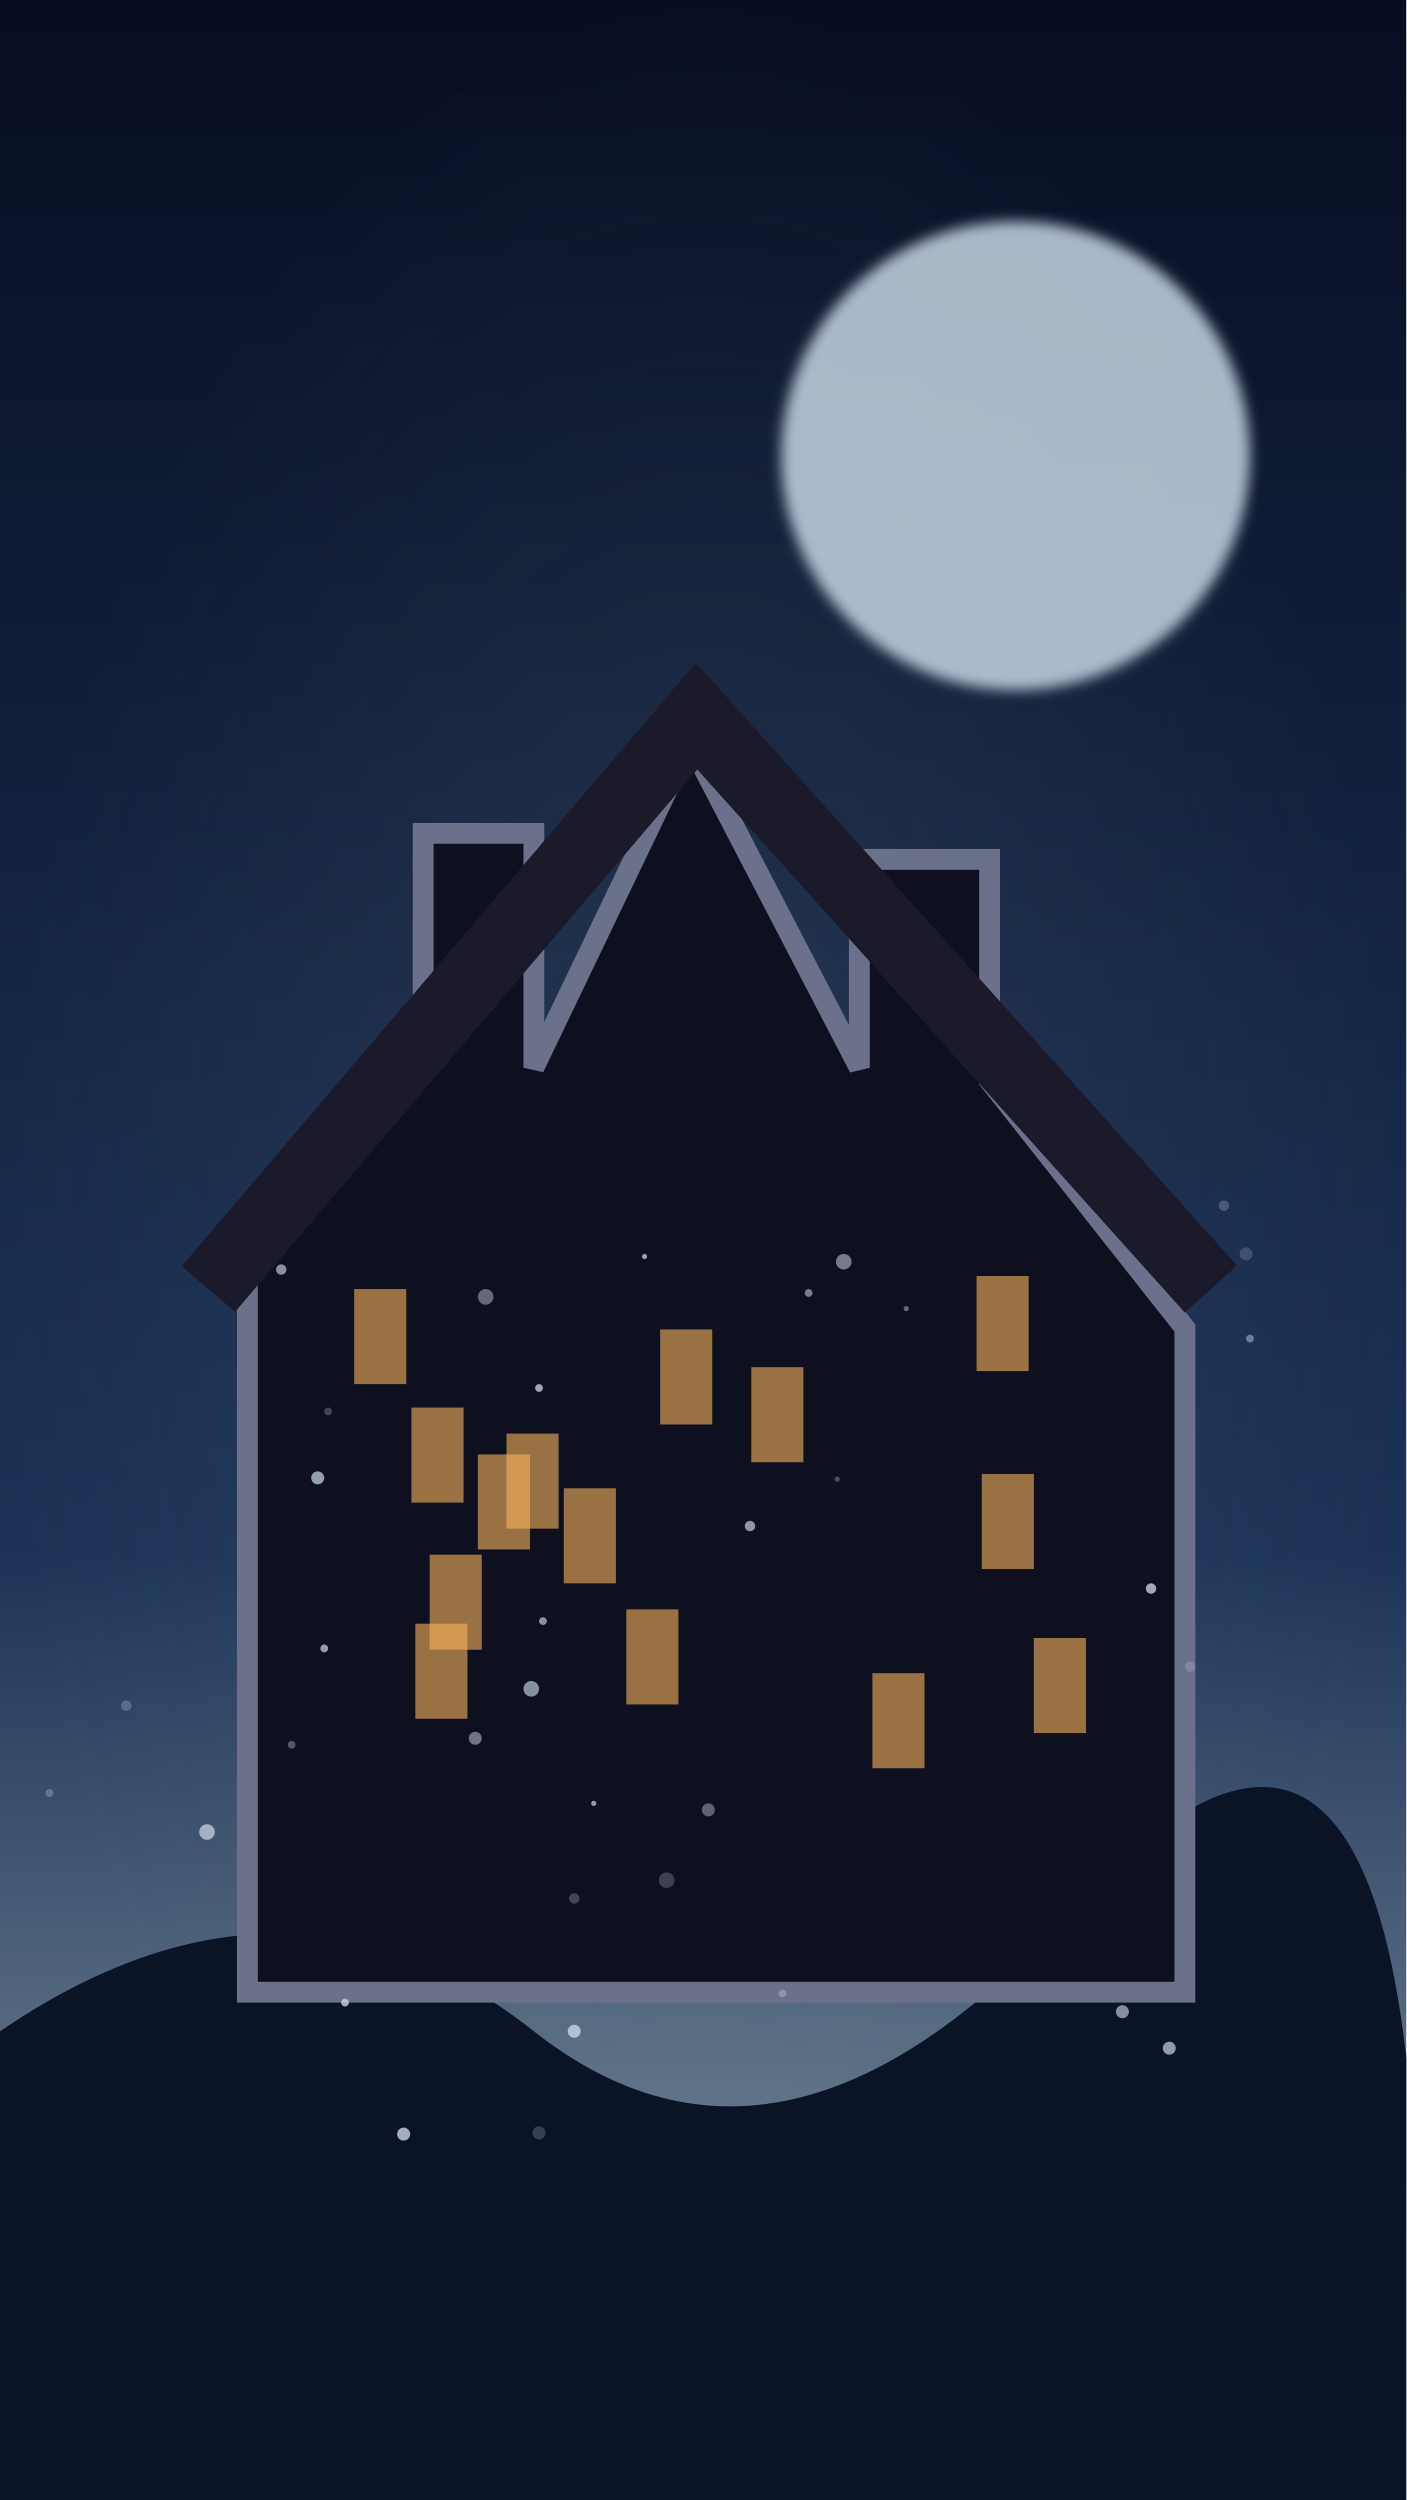
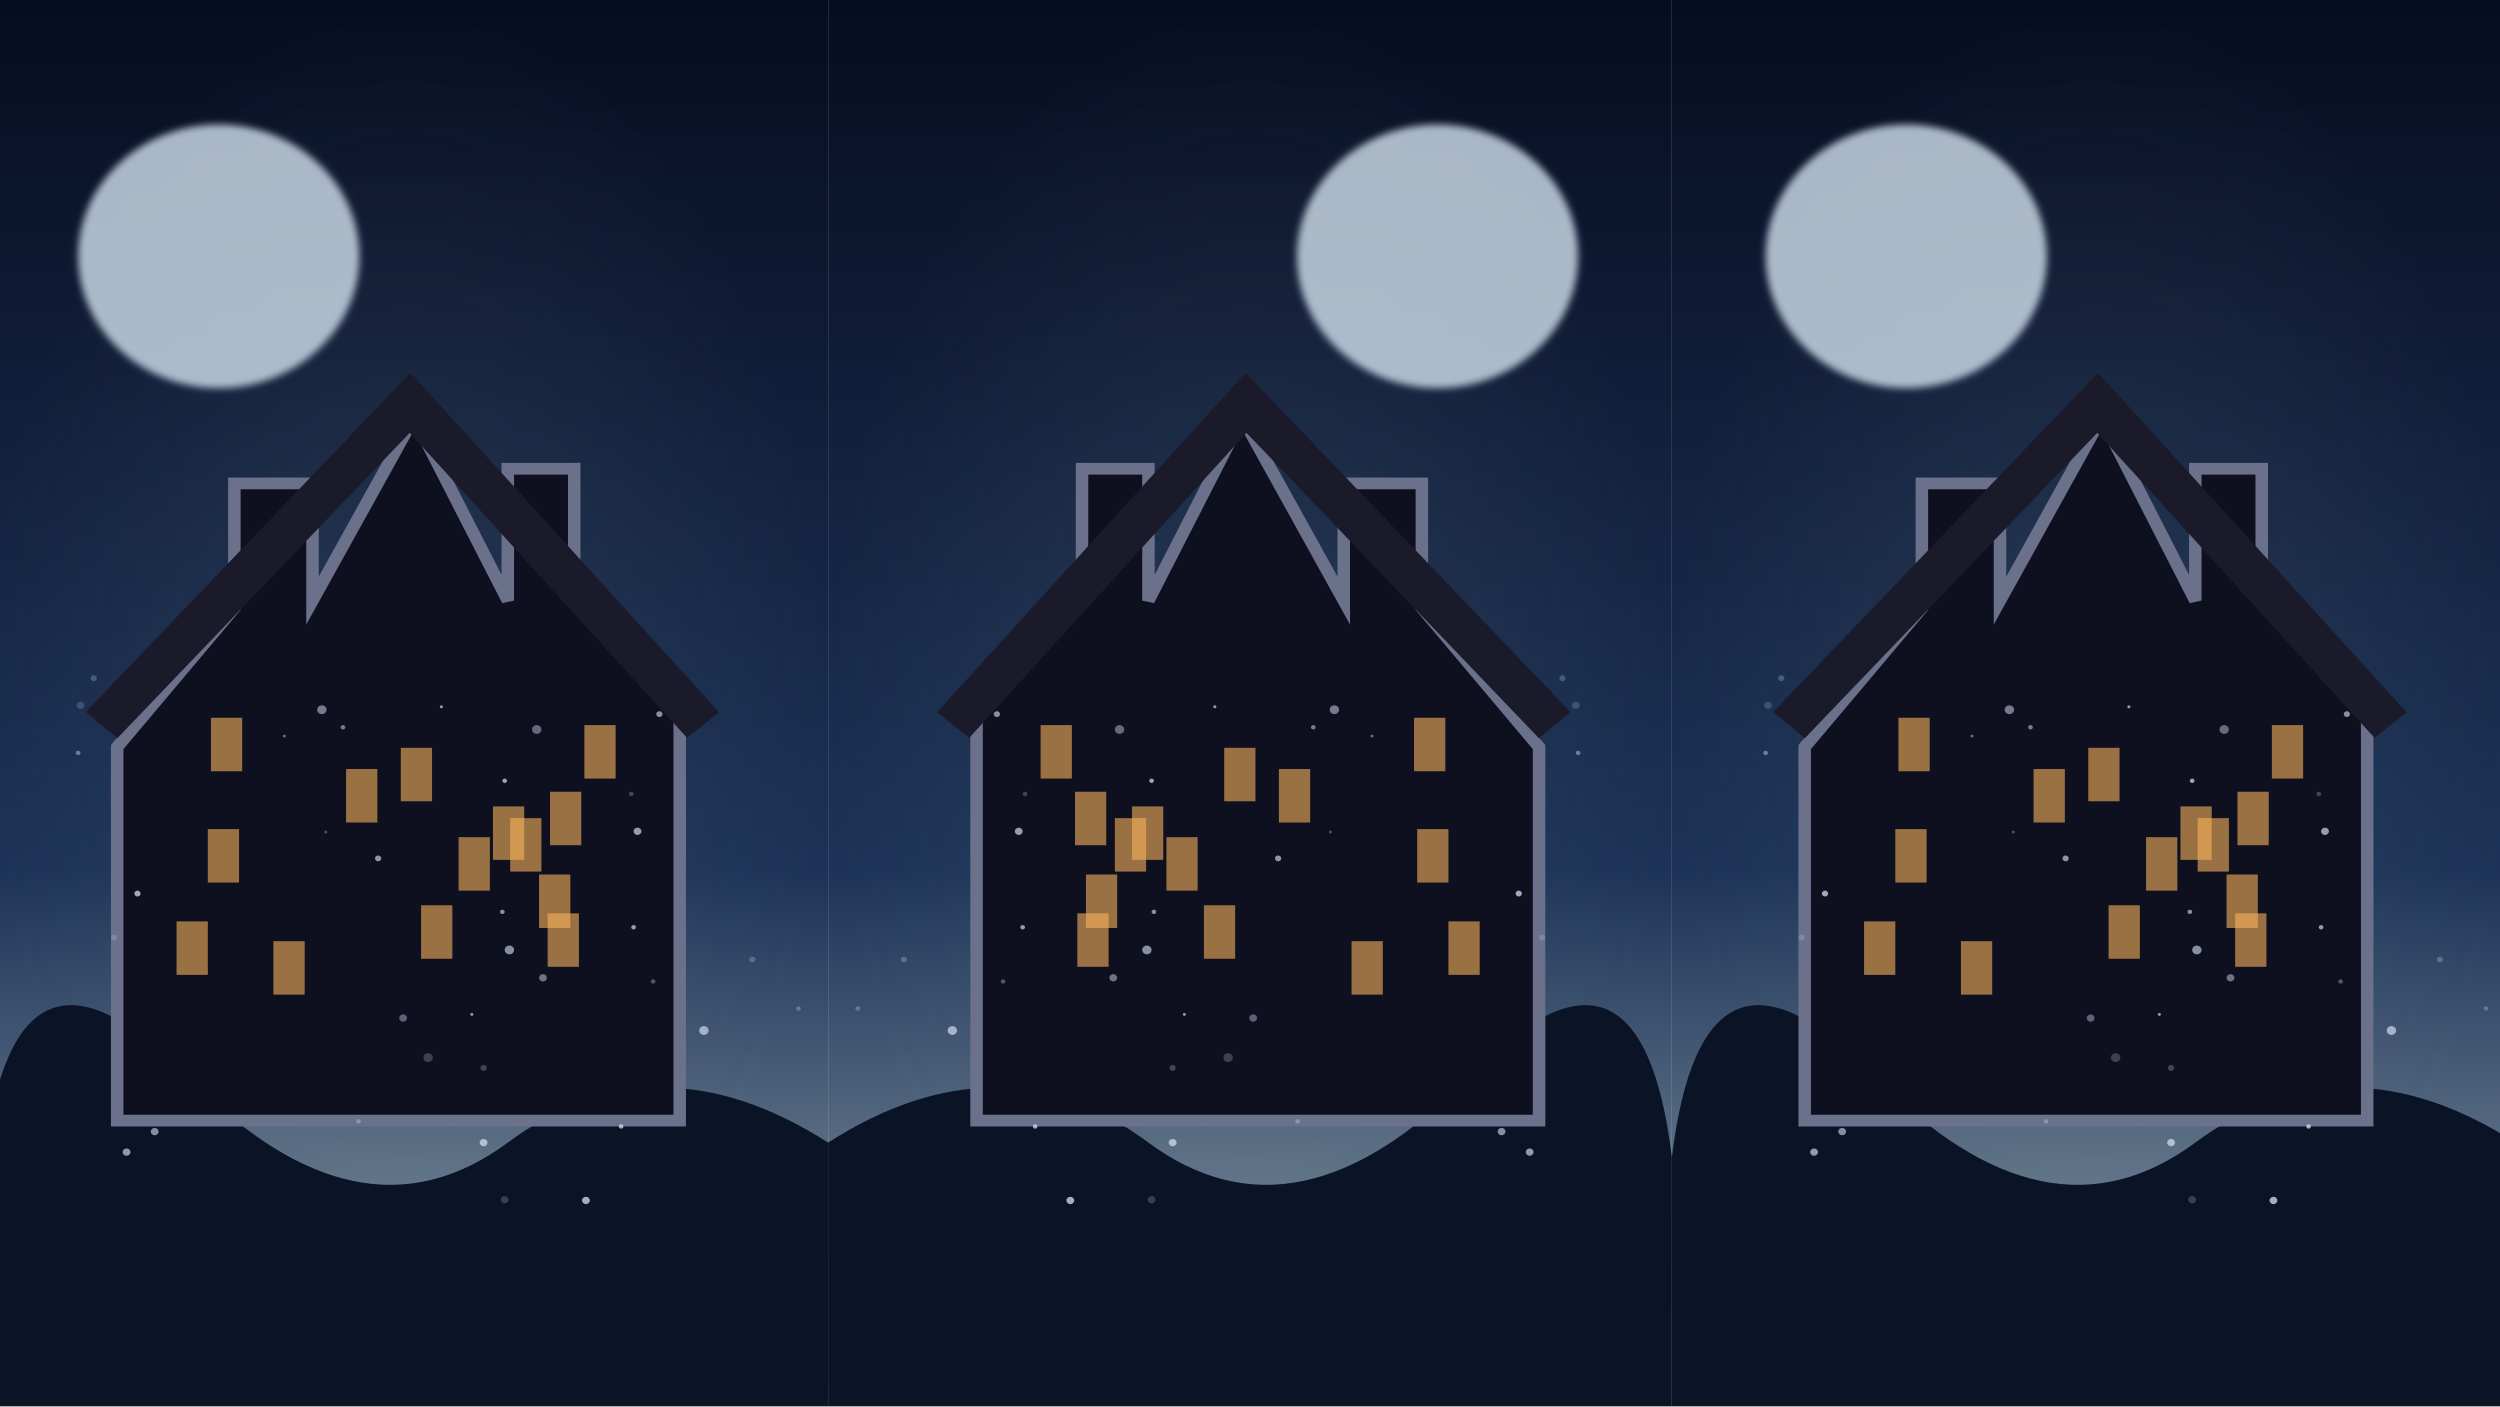
- <svg xmlns="http://www.w3.org/2000/svg" width="1080" height="1920" viewBox="0 0 1080 1920" role="img">
+ <svg xmlns="http://www.w3.org/2000/svg" width="1920" height="1080" viewBox="0 0 1920 1080" role="img">
  <defs>
    <linearGradient id="sky" x2="0" y2="1">
      <stop offset="0" stop-color="#070d21" />
      <stop offset=".62" stop-color="#1c3357" />
      <stop offset="1" stop-color="#8e9fa9" />
    </linearGradient>
    <radialGradient id="glow">
      <stop stop-color="#8e9fa9" stop-opacity=".55" />
      <stop offset="1" stop-color="#8e9fa9" stop-opacity="0" />
    </radialGradient>
    <filter id="blur">
      <feGaussianBlur stdDeviation="25" />
    </filter>
    <filter id="soft">
      <feGaussianBlur stdDeviation="5" />
    </filter>
  </defs>
-   <rect width="1080" height="1920" fill="url(#sky)" />
-   <rect width="1080" height="1920" fill="url(#glow)" opacity=".25" />
-   <path d="M0 1560 Q220 1410 410 1560 T820 1470 T1080 1580 L1080 1920H0Z" fill="#0b1427" />
-   <circle cx="780" cy="350" r="180" fill="#d1e1ef" opacity=".8" filter="url(#soft)" />
-   <path d="M190 1530V950L325 810V640H410V820L530 570L660 820V660H760V830L910 1020V1530Z" fill="#0e1020" stroke="#6b718a" stroke-width="16" />
-   <path d="M160 990L535 550L930 990" stroke="#1b1a2a" stroke-width="54" fill="none" />
-   <rect x="272" y="990" width="40" height="73" fill="#f6b35a" opacity=".6" />
-   <rect x="577" y="1050" width="40" height="73" fill="#f6b35a" opacity=".6" />
-   <rect x="750" y="980" width="40" height="73" fill="#f6b35a" opacity=".6" />
-   <rect x="367" y="1117" width="40" height="73" fill="#f6b35a" opacity=".6" />
-   <rect x="507" y="1021" width="40" height="73" fill="#f6b35a" opacity=".6" />
-   <rect x="794" y="1258" width="40" height="73" fill="#f6b35a" opacity=".6" />
-   <rect x="330" y="1194" width="40" height="73" fill="#f6b35a" opacity=".6" />
-   <rect x="433" y="1143" width="40" height="73" fill="#f6b35a" opacity=".6" />
-   <rect x="754" y="1132" width="40" height="73" fill="#f6b35a" opacity=".6" />
-   <rect x="389" y="1101" width="40" height="73" fill="#f6b35a" opacity=".6" />
-   <rect x="316" y="1081" width="40" height="73" fill="#f6b35a" opacity=".6" />
-   <rect x="481" y="1236" width="40" height="73" fill="#f6b35a" opacity=".6" />
-   <rect x="319" y="1247" width="40" height="73" fill="#f6b35a" opacity=".6" />
-   <rect x="670" y="1285" width="40" height="73" fill="#f6b35a" opacity=".6" />
-   <circle cx="244" cy="1135" r="5" fill="#cbd7ec" opacity="0.71" />
-   <circle cx="224" cy="1340" r="3" fill="#cbd7ec" opacity="0.35" />
-   <circle cx="441" cy="1560" r="5" fill="#cbd7ec" opacity="0.78" />
-   <circle cx="365" cy="1335" r="5" fill="#cbd7ec" opacity="0.50" />
-   <circle cx="414" cy="1638" r="5" fill="#cbd7ec" opacity="0.23" />
-   <circle cx="898" cy="1573" r="5" fill="#cbd7ec" opacity="0.69" />
-   <circle cx="417" cy="1245" r="3" fill="#cbd7ec" opacity="0.64" />
-   <circle cx="495" cy="965" r="2" fill="#cbd7ec" opacity="0.72" />
-   <circle cx="601" cy="1531" r="3" fill="#cbd7ec" opacity="0.35" />
-   <circle cx="216" cy="975" r="4" fill="#cbd7ec" opacity="0.64" />
-   <circle cx="940" cy="926" r="4" fill="#cbd7ec" opacity="0.26" />
-   <circle cx="862" cy="1545" r="5" fill="#cbd7ec" opacity="0.63" />
-   <circle cx="696" cy="1005" r="2" fill="#cbd7ec" opacity="0.45" />
-   <circle cx="914" cy="1280" r="4" fill="#cbd7ec" opacity="0.22" />
-   <circle cx="544" cy="1390" r="5" fill="#cbd7ec" opacity="0.42" />
-   <circle cx="252" cy="1084" r="3" fill="#cbd7ec" opacity="0.27" />
-   <circle cx="97" cy="1310" r="4" fill="#cbd7ec" opacity="0.27" />
-   <circle cx="310" cy="1639" r="5" fill="#cbd7ec" opacity="0.79" />
-   <circle cx="159" cy="1407" r="6" fill="#cbd7ec" opacity="0.72" />
-   <circle cx="643" cy="1136" r="2" fill="#cbd7ec" opacity="0.32" />
-   <circle cx="373" cy="996" r="6" fill="#cbd7ec" opacity="0.45" />
-   <circle cx="249" cy="1266" r="3" fill="#cbd7ec" opacity="0.71" />
-   <circle cx="576" cy="1172" r="4" fill="#cbd7ec" opacity="0.67" />
-   <circle cx="512" cy="1444" r="6" fill="#cbd7ec" opacity="0.25" />
-   <circle cx="648" cy="969" r="6" fill="#cbd7ec" opacity="0.54" />
-   <circle cx="408" cy="1297" r="6" fill="#cbd7ec" opacity="0.64" />
-   <circle cx="957" cy="963" r="5" fill="#cbd7ec" opacity="0.20" />
-   <circle cx="621" cy="993" r="3" fill="#cbd7ec" opacity="0.55" />
-   <circle cx="265" cy="1538" r="3" fill="#cbd7ec" opacity="0.79" />
-   <circle cx="960" cy="1028" r="3" fill="#cbd7ec" opacity="0.46" />
-   <circle cx="456" cy="1385" r="2" fill="#cbd7ec" opacity="0.70" />
-   <circle cx="441" cy="1458" r="4" fill="#cbd7ec" opacity="0.27" />
-   <circle cx="414" cy="1066" r="3" fill="#cbd7ec" opacity="0.75" />
-   <circle cx="38" cy="1377" r="3" fill="#cbd7ec" opacity="0.30" />
-   <circle cx="884" cy="1220" r="4" fill="#cbd7ec" opacity="0.77" />
+   <g transform="translate(1272 0) scale(-1 1)">
+     <svg x="636" width="648" height="1080" viewBox="0 0 1080 1920" preserveAspectRatio="none">
+       <rect width="1080" height="1920" fill="url(#sky)" />
+       <rect width="1080" height="1920" fill="url(#glow)" opacity=".25" />
+       <path d="M0 1560 Q220 1410 410 1560 T820 1470 T1080 1580 L1080 1920H0Z" fill="#0b1427" />
+       <circle cx="780" cy="350" r="180" fill="#d1e1ef" opacity=".8" filter="url(#soft)" />
+       <path d="M190 1530V950L325 810V640H410V820L530 570L660 820V660H760V830L910 1020V1530Z" fill="#0e1020" stroke="#6b718a" stroke-width="16" />
+       <path d="M160 990L535 550L930 990" stroke="#1b1a2a" stroke-width="54" fill="none" />
+       <rect x="272" y="990" width="40" height="73" fill="#f6b35a" opacity=".6" />
+       <rect x="577" y="1050" width="40" height="73" fill="#f6b35a" opacity=".6" />
+       <rect x="750" y="980" width="40" height="73" fill="#f6b35a" opacity=".6" />
+       <rect x="367" y="1117" width="40" height="73" fill="#f6b35a" opacity=".6" />
+       <rect x="507" y="1021" width="40" height="73" fill="#f6b35a" opacity=".6" />
+       <rect x="794" y="1258" width="40" height="73" fill="#f6b35a" opacity=".6" />
+       <rect x="330" y="1194" width="40" height="73" fill="#f6b35a" opacity=".6" />
+       <rect x="433" y="1143" width="40" height="73" fill="#f6b35a" opacity=".6" />
+       <rect x="754" y="1132" width="40" height="73" fill="#f6b35a" opacity=".6" />
+       <rect x="389" y="1101" width="40" height="73" fill="#f6b35a" opacity=".6" />
+       <rect x="316" y="1081" width="40" height="73" fill="#f6b35a" opacity=".6" />
+       <rect x="481" y="1236" width="40" height="73" fill="#f6b35a" opacity=".6" />
+       <rect x="319" y="1247" width="40" height="73" fill="#f6b35a" opacity=".6" />
+       <rect x="670" y="1285" width="40" height="73" fill="#f6b35a" opacity=".6" />
+       <circle cx="244" cy="1135" r="5" fill="#cbd7ec" opacity="0.71" />
+       <circle cx="224" cy="1340" r="3" fill="#cbd7ec" opacity="0.35" />
+       <circle cx="441" cy="1560" r="5" fill="#cbd7ec" opacity="0.78" />
+       <circle cx="365" cy="1335" r="5" fill="#cbd7ec" opacity="0.50" />
+       <circle cx="414" cy="1638" r="5" fill="#cbd7ec" opacity="0.23" />
+       <circle cx="898" cy="1573" r="5" fill="#cbd7ec" opacity="0.69" />
+       <circle cx="417" cy="1245" r="3" fill="#cbd7ec" opacity="0.64" />
+       <circle cx="495" cy="965" r="2" fill="#cbd7ec" opacity="0.72" />
+       <circle cx="601" cy="1531" r="3" fill="#cbd7ec" opacity="0.35" />
+       <circle cx="216" cy="975" r="4" fill="#cbd7ec" opacity="0.64" />
+       <circle cx="940" cy="926" r="4" fill="#cbd7ec" opacity="0.26" />
+       <circle cx="862" cy="1545" r="5" fill="#cbd7ec" opacity="0.63" />
+       <circle cx="696" cy="1005" r="2" fill="#cbd7ec" opacity="0.45" />
+       <circle cx="914" cy="1280" r="4" fill="#cbd7ec" opacity="0.22" />
+       <circle cx="544" cy="1390" r="5" fill="#cbd7ec" opacity="0.42" />
+       <circle cx="252" cy="1084" r="3" fill="#cbd7ec" opacity="0.27" />
+       <circle cx="97" cy="1310" r="4" fill="#cbd7ec" opacity="0.27" />
+       <circle cx="310" cy="1639" r="5" fill="#cbd7ec" opacity="0.79" />
+       <circle cx="159" cy="1407" r="6" fill="#cbd7ec" opacity="0.72" />
+       <circle cx="643" cy="1136" r="2" fill="#cbd7ec" opacity="0.32" />
+       <circle cx="373" cy="996" r="6" fill="#cbd7ec" opacity="0.45" />
+       <circle cx="249" cy="1266" r="3" fill="#cbd7ec" opacity="0.71" />
+       <circle cx="576" cy="1172" r="4" fill="#cbd7ec" opacity="0.67" />
+       <circle cx="512" cy="1444" r="6" fill="#cbd7ec" opacity="0.25" />
+       <circle cx="648" cy="969" r="6" fill="#cbd7ec" opacity="0.54" />
+       <circle cx="408" cy="1297" r="6" fill="#cbd7ec" opacity="0.64" />
+       <circle cx="957" cy="963" r="5" fill="#cbd7ec" opacity="0.20" />
+       <circle cx="621" cy="993" r="3" fill="#cbd7ec" opacity="0.55" />
+       <circle cx="265" cy="1538" r="3" fill="#cbd7ec" opacity="0.79" />
+       <circle cx="960" cy="1028" r="3" fill="#cbd7ec" opacity="0.46" />
+       <circle cx="456" cy="1385" r="2" fill="#cbd7ec" opacity="0.70" />
+       <circle cx="441" cy="1458" r="4" fill="#cbd7ec" opacity="0.27" />
+       <circle cx="414" cy="1066" r="3" fill="#cbd7ec" opacity="0.75" />
+       <circle cx="38" cy="1377" r="3" fill="#cbd7ec" opacity="0.30" />
+       <circle cx="884" cy="1220" r="4" fill="#cbd7ec" opacity="0.77" />
+     </svg>
+   </g>
+   <svg x="636" width="648" height="1080" viewBox="0 0 1080 1920" preserveAspectRatio="none">
+     <rect width="1080" height="1920" fill="url(#sky)" />
+     <rect width="1080" height="1920" fill="url(#glow)" opacity=".25" />
+     <path d="M0 1560 Q220 1410 410 1560 T820 1470 T1080 1580 L1080 1920H0Z" fill="#0b1427" />
+     <circle cx="780" cy="350" r="180" fill="#d1e1ef" opacity=".8" filter="url(#soft)" />
+     <path d="M190 1530V950L325 810V640H410V820L530 570L660 820V660H760V830L910 1020V1530Z" fill="#0e1020" stroke="#6b718a" stroke-width="16" />
+     <path d="M160 990L535 550L930 990" stroke="#1b1a2a" stroke-width="54" fill="none" />
+     <rect x="272" y="990" width="40" height="73" fill="#f6b35a" opacity=".6" />
+     <rect x="577" y="1050" width="40" height="73" fill="#f6b35a" opacity=".6" />
+     <rect x="750" y="980" width="40" height="73" fill="#f6b35a" opacity=".6" />
+     <rect x="367" y="1117" width="40" height="73" fill="#f6b35a" opacity=".6" />
+     <rect x="507" y="1021" width="40" height="73" fill="#f6b35a" opacity=".6" />
+     <rect x="794" y="1258" width="40" height="73" fill="#f6b35a" opacity=".6" />
+     <rect x="330" y="1194" width="40" height="73" fill="#f6b35a" opacity=".6" />
+     <rect x="433" y="1143" width="40" height="73" fill="#f6b35a" opacity=".6" />
+     <rect x="754" y="1132" width="40" height="73" fill="#f6b35a" opacity=".6" />
+     <rect x="389" y="1101" width="40" height="73" fill="#f6b35a" opacity=".6" />
+     <rect x="316" y="1081" width="40" height="73" fill="#f6b35a" opacity=".6" />
+     <rect x="481" y="1236" width="40" height="73" fill="#f6b35a" opacity=".6" />
+     <rect x="319" y="1247" width="40" height="73" fill="#f6b35a" opacity=".6" />
+     <rect x="670" y="1285" width="40" height="73" fill="#f6b35a" opacity=".6" />
+     <circle cx="244" cy="1135" r="5" fill="#cbd7ec" opacity="0.71" />
+     <circle cx="224" cy="1340" r="3" fill="#cbd7ec" opacity="0.35" />
+     <circle cx="441" cy="1560" r="5" fill="#cbd7ec" opacity="0.78" />
+     <circle cx="365" cy="1335" r="5" fill="#cbd7ec" opacity="0.50" />
+     <circle cx="414" cy="1638" r="5" fill="#cbd7ec" opacity="0.23" />
+     <circle cx="898" cy="1573" r="5" fill="#cbd7ec" opacity="0.69" />
+     <circle cx="417" cy="1245" r="3" fill="#cbd7ec" opacity="0.64" />
+     <circle cx="495" cy="965" r="2" fill="#cbd7ec" opacity="0.72" />
+     <circle cx="601" cy="1531" r="3" fill="#cbd7ec" opacity="0.35" />
+     <circle cx="216" cy="975" r="4" fill="#cbd7ec" opacity="0.64" />
+     <circle cx="940" cy="926" r="4" fill="#cbd7ec" opacity="0.26" />
+     <circle cx="862" cy="1545" r="5" fill="#cbd7ec" opacity="0.63" />
+     <circle cx="696" cy="1005" r="2" fill="#cbd7ec" opacity="0.45" />
+     <circle cx="914" cy="1280" r="4" fill="#cbd7ec" opacity="0.22" />
+     <circle cx="544" cy="1390" r="5" fill="#cbd7ec" opacity="0.42" />
+     <circle cx="252" cy="1084" r="3" fill="#cbd7ec" opacity="0.27" />
+     <circle cx="97" cy="1310" r="4" fill="#cbd7ec" opacity="0.27" />
+     <circle cx="310" cy="1639" r="5" fill="#cbd7ec" opacity="0.79" />
+     <circle cx="159" cy="1407" r="6" fill="#cbd7ec" opacity="0.72" />
+     <circle cx="643" cy="1136" r="2" fill="#cbd7ec" opacity="0.32" />
+     <circle cx="373" cy="996" r="6" fill="#cbd7ec" opacity="0.45" />
+     <circle cx="249" cy="1266" r="3" fill="#cbd7ec" opacity="0.71" />
+     <circle cx="576" cy="1172" r="4" fill="#cbd7ec" opacity="0.67" />
+     <circle cx="512" cy="1444" r="6" fill="#cbd7ec" opacity="0.25" />
+     <circle cx="648" cy="969" r="6" fill="#cbd7ec" opacity="0.54" />
+     <circle cx="408" cy="1297" r="6" fill="#cbd7ec" opacity="0.64" />
+     <circle cx="957" cy="963" r="5" fill="#cbd7ec" opacity="0.20" />
+     <circle cx="621" cy="993" r="3" fill="#cbd7ec" opacity="0.55" />
+     <circle cx="265" cy="1538" r="3" fill="#cbd7ec" opacity="0.79" />
+     <circle cx="960" cy="1028" r="3" fill="#cbd7ec" opacity="0.46" />
+     <circle cx="456" cy="1385" r="2" fill="#cbd7ec" opacity="0.70" />
+     <circle cx="441" cy="1458" r="4" fill="#cbd7ec" opacity="0.27" />
+     <circle cx="414" cy="1066" r="3" fill="#cbd7ec" opacity="0.75" />
+     <circle cx="38" cy="1377" r="3" fill="#cbd7ec" opacity="0.30" />
+     <circle cx="884" cy="1220" r="4" fill="#cbd7ec" opacity="0.77" />
+   </svg>
+   <g transform="translate(2568 0) scale(-1 1)">
+     <svg x="636" width="648" height="1080" viewBox="0 0 1080 1920" preserveAspectRatio="none">
+       <rect width="1080" height="1920" fill="url(#sky)" />
+       <rect width="1080" height="1920" fill="url(#glow)" opacity=".25" />
+       <path d="M0 1560 Q220 1410 410 1560 T820 1470 T1080 1580 L1080 1920H0Z" fill="#0b1427" />
+       <circle cx="780" cy="350" r="180" fill="#d1e1ef" opacity=".8" filter="url(#soft)" />
+       <path d="M190 1530V950L325 810V640H410V820L530 570L660 820V660H760V830L910 1020V1530Z" fill="#0e1020" stroke="#6b718a" stroke-width="16" />
+       <path d="M160 990L535 550L930 990" stroke="#1b1a2a" stroke-width="54" fill="none" />
+       <rect x="272" y="990" width="40" height="73" fill="#f6b35a" opacity=".6" />
+       <rect x="577" y="1050" width="40" height="73" fill="#f6b35a" opacity=".6" />
+       <rect x="750" y="980" width="40" height="73" fill="#f6b35a" opacity=".6" />
+       <rect x="367" y="1117" width="40" height="73" fill="#f6b35a" opacity=".6" />
+       <rect x="507" y="1021" width="40" height="73" fill="#f6b35a" opacity=".6" />
+       <rect x="794" y="1258" width="40" height="73" fill="#f6b35a" opacity=".6" />
+       <rect x="330" y="1194" width="40" height="73" fill="#f6b35a" opacity=".6" />
+       <rect x="433" y="1143" width="40" height="73" fill="#f6b35a" opacity=".6" />
+       <rect x="754" y="1132" width="40" height="73" fill="#f6b35a" opacity=".6" />
+       <rect x="389" y="1101" width="40" height="73" fill="#f6b35a" opacity=".6" />
+       <rect x="316" y="1081" width="40" height="73" fill="#f6b35a" opacity=".6" />
+       <rect x="481" y="1236" width="40" height="73" fill="#f6b35a" opacity=".6" />
+       <rect x="319" y="1247" width="40" height="73" fill="#f6b35a" opacity=".6" />
+       <rect x="670" y="1285" width="40" height="73" fill="#f6b35a" opacity=".6" />
+       <circle cx="244" cy="1135" r="5" fill="#cbd7ec" opacity="0.71" />
+       <circle cx="224" cy="1340" r="3" fill="#cbd7ec" opacity="0.35" />
+       <circle cx="441" cy="1560" r="5" fill="#cbd7ec" opacity="0.78" />
+       <circle cx="365" cy="1335" r="5" fill="#cbd7ec" opacity="0.50" />
+       <circle cx="414" cy="1638" r="5" fill="#cbd7ec" opacity="0.23" />
+       <circle cx="898" cy="1573" r="5" fill="#cbd7ec" opacity="0.69" />
+       <circle cx="417" cy="1245" r="3" fill="#cbd7ec" opacity="0.64" />
+       <circle cx="495" cy="965" r="2" fill="#cbd7ec" opacity="0.72" />
+       <circle cx="601" cy="1531" r="3" fill="#cbd7ec" opacity="0.35" />
+       <circle cx="216" cy="975" r="4" fill="#cbd7ec" opacity="0.64" />
+       <circle cx="940" cy="926" r="4" fill="#cbd7ec" opacity="0.26" />
+       <circle cx="862" cy="1545" r="5" fill="#cbd7ec" opacity="0.63" />
+       <circle cx="696" cy="1005" r="2" fill="#cbd7ec" opacity="0.45" />
+       <circle cx="914" cy="1280" r="4" fill="#cbd7ec" opacity="0.22" />
+       <circle cx="544" cy="1390" r="5" fill="#cbd7ec" opacity="0.42" />
+       <circle cx="252" cy="1084" r="3" fill="#cbd7ec" opacity="0.27" />
+       <circle cx="97" cy="1310" r="4" fill="#cbd7ec" opacity="0.27" />
+       <circle cx="310" cy="1639" r="5" fill="#cbd7ec" opacity="0.79" />
+       <circle cx="159" cy="1407" r="6" fill="#cbd7ec" opacity="0.72" />
+       <circle cx="643" cy="1136" r="2" fill="#cbd7ec" opacity="0.32" />
+       <circle cx="373" cy="996" r="6" fill="#cbd7ec" opacity="0.45" />
+       <circle cx="249" cy="1266" r="3" fill="#cbd7ec" opacity="0.71" />
+       <circle cx="576" cy="1172" r="4" fill="#cbd7ec" opacity="0.67" />
+       <circle cx="512" cy="1444" r="6" fill="#cbd7ec" opacity="0.25" />
+       <circle cx="648" cy="969" r="6" fill="#cbd7ec" opacity="0.54" />
+       <circle cx="408" cy="1297" r="6" fill="#cbd7ec" opacity="0.64" />
+       <circle cx="957" cy="963" r="5" fill="#cbd7ec" opacity="0.20" />
+       <circle cx="621" cy="993" r="3" fill="#cbd7ec" opacity="0.55" />
+       <circle cx="265" cy="1538" r="3" fill="#cbd7ec" opacity="0.79" />
+       <circle cx="960" cy="1028" r="3" fill="#cbd7ec" opacity="0.46" />
+       <circle cx="456" cy="1385" r="2" fill="#cbd7ec" opacity="0.70" />
+       <circle cx="441" cy="1458" r="4" fill="#cbd7ec" opacity="0.27" />
+       <circle cx="414" cy="1066" r="3" fill="#cbd7ec" opacity="0.75" />
+       <circle cx="38" cy="1377" r="3" fill="#cbd7ec" opacity="0.30" />
+       <circle cx="884" cy="1220" r="4" fill="#cbd7ec" opacity="0.77" />
+     </svg>
+   </g>
</svg>
